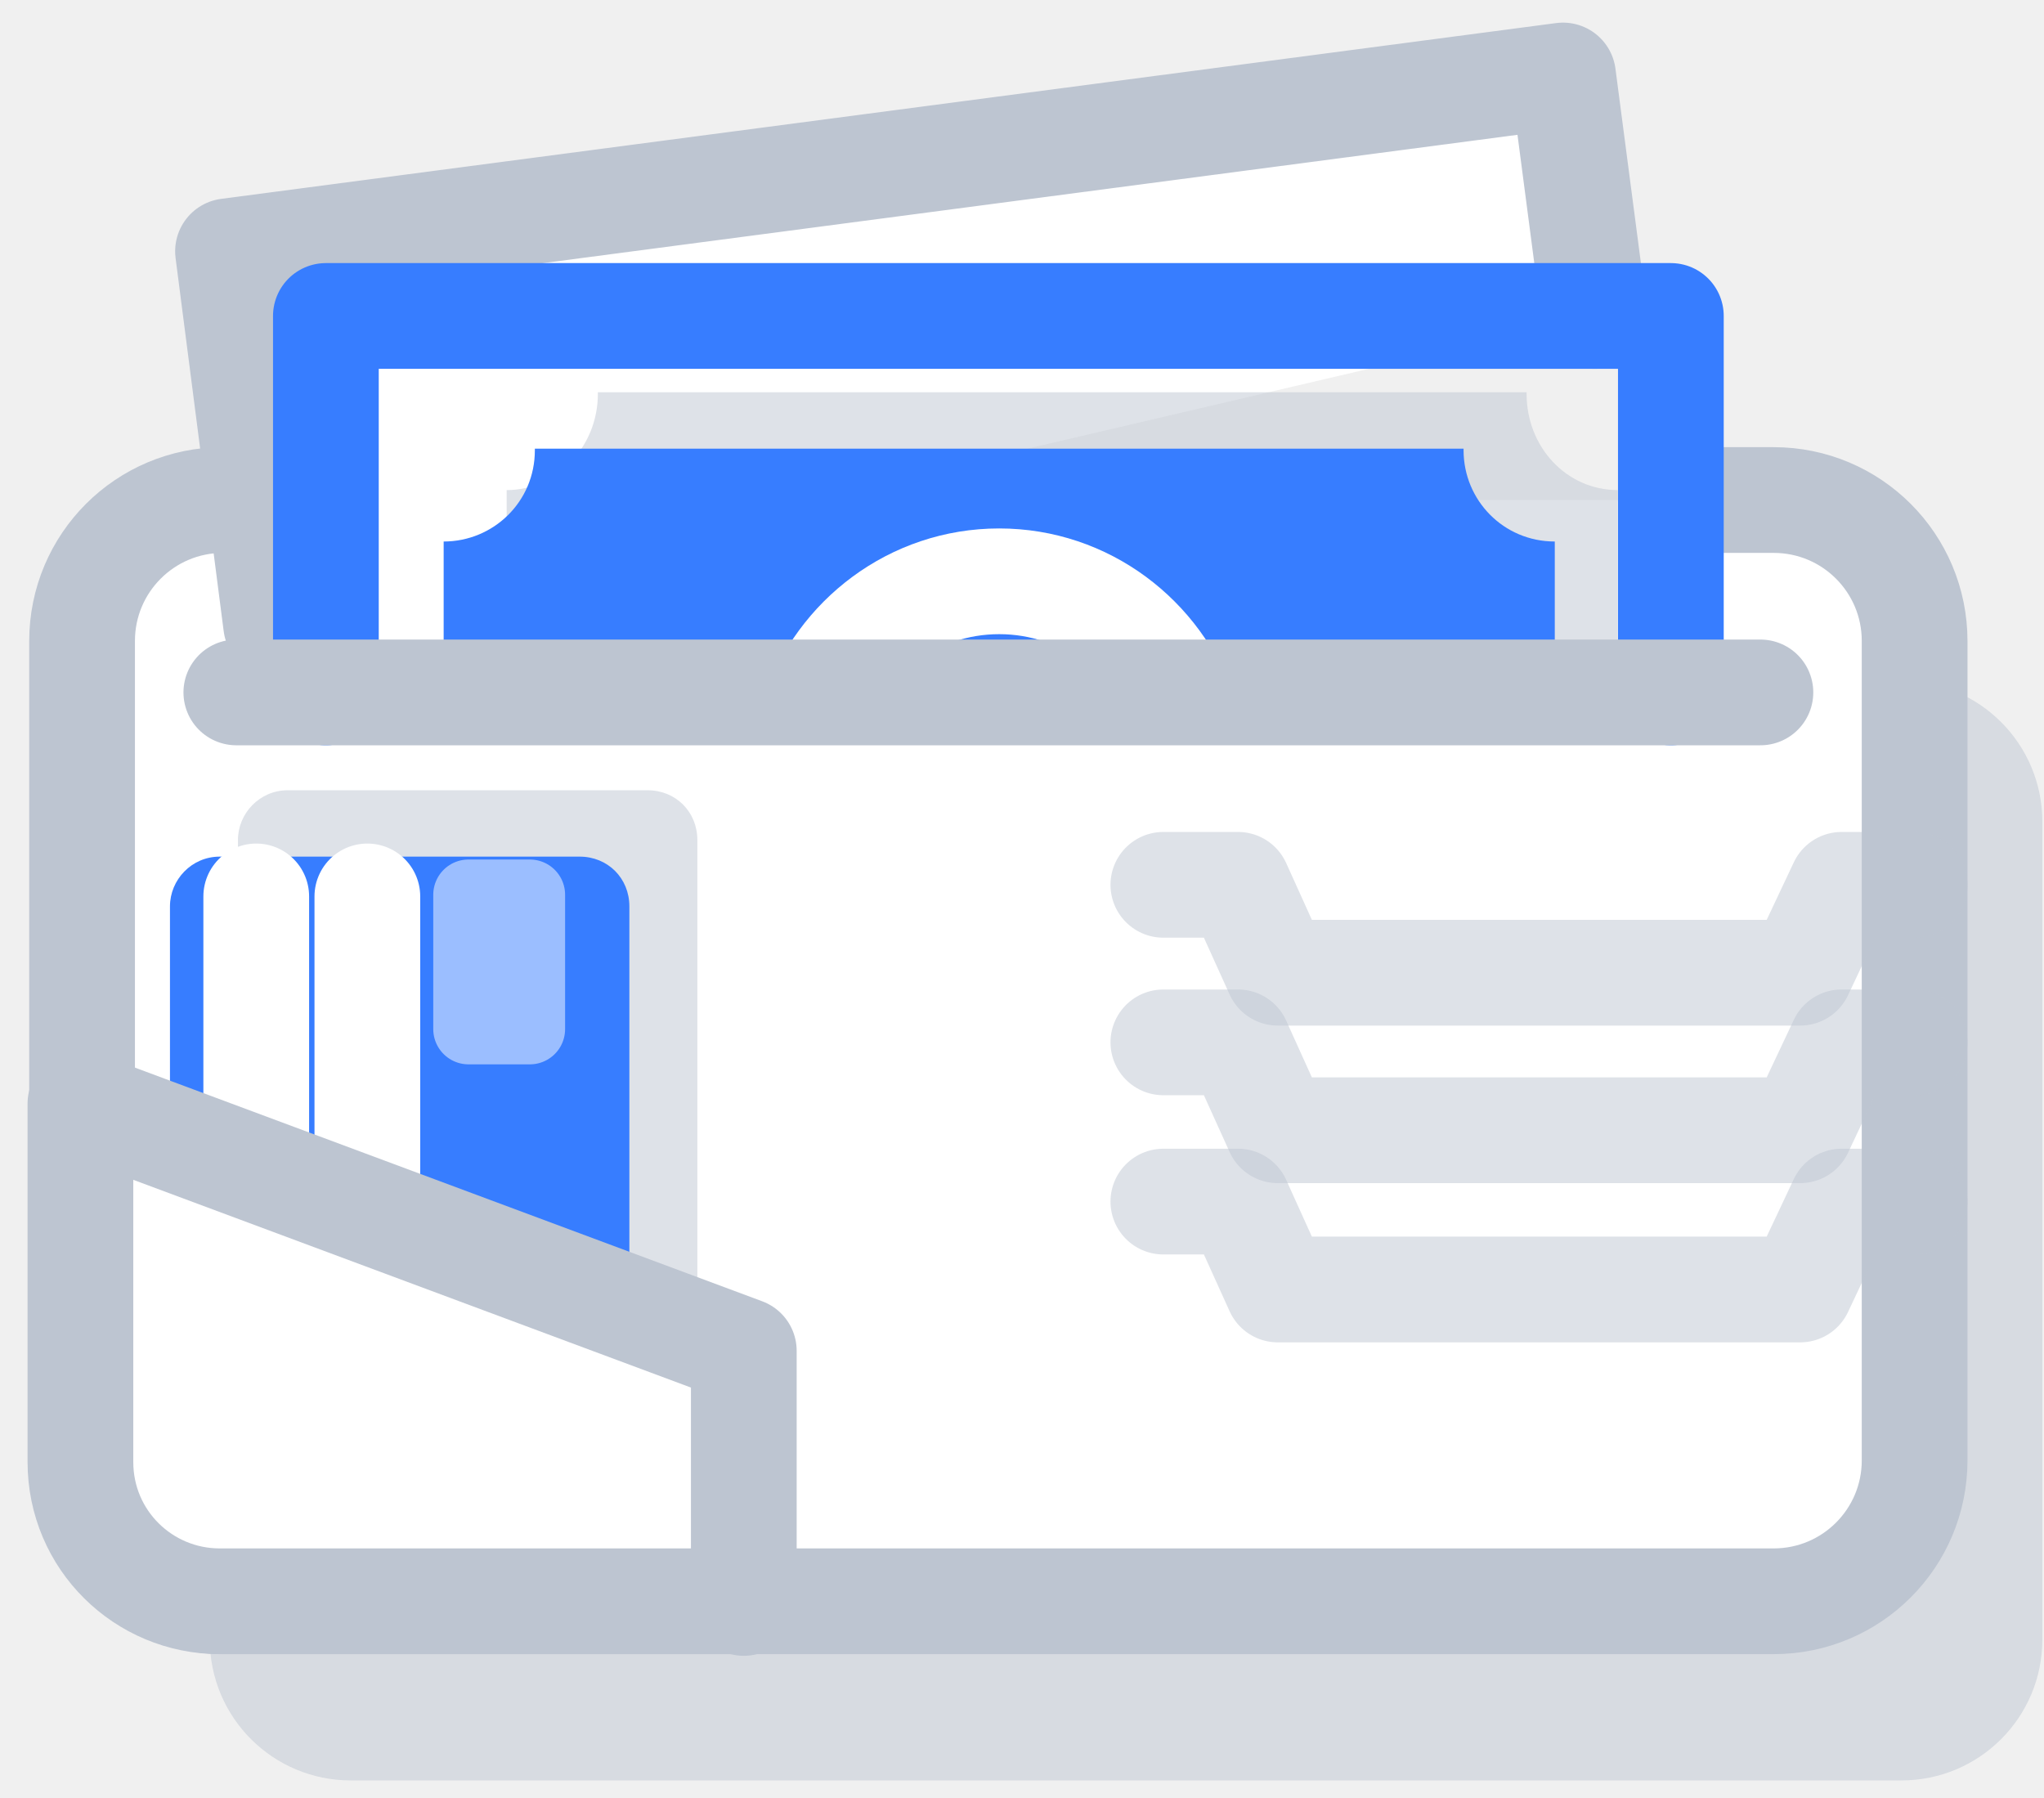
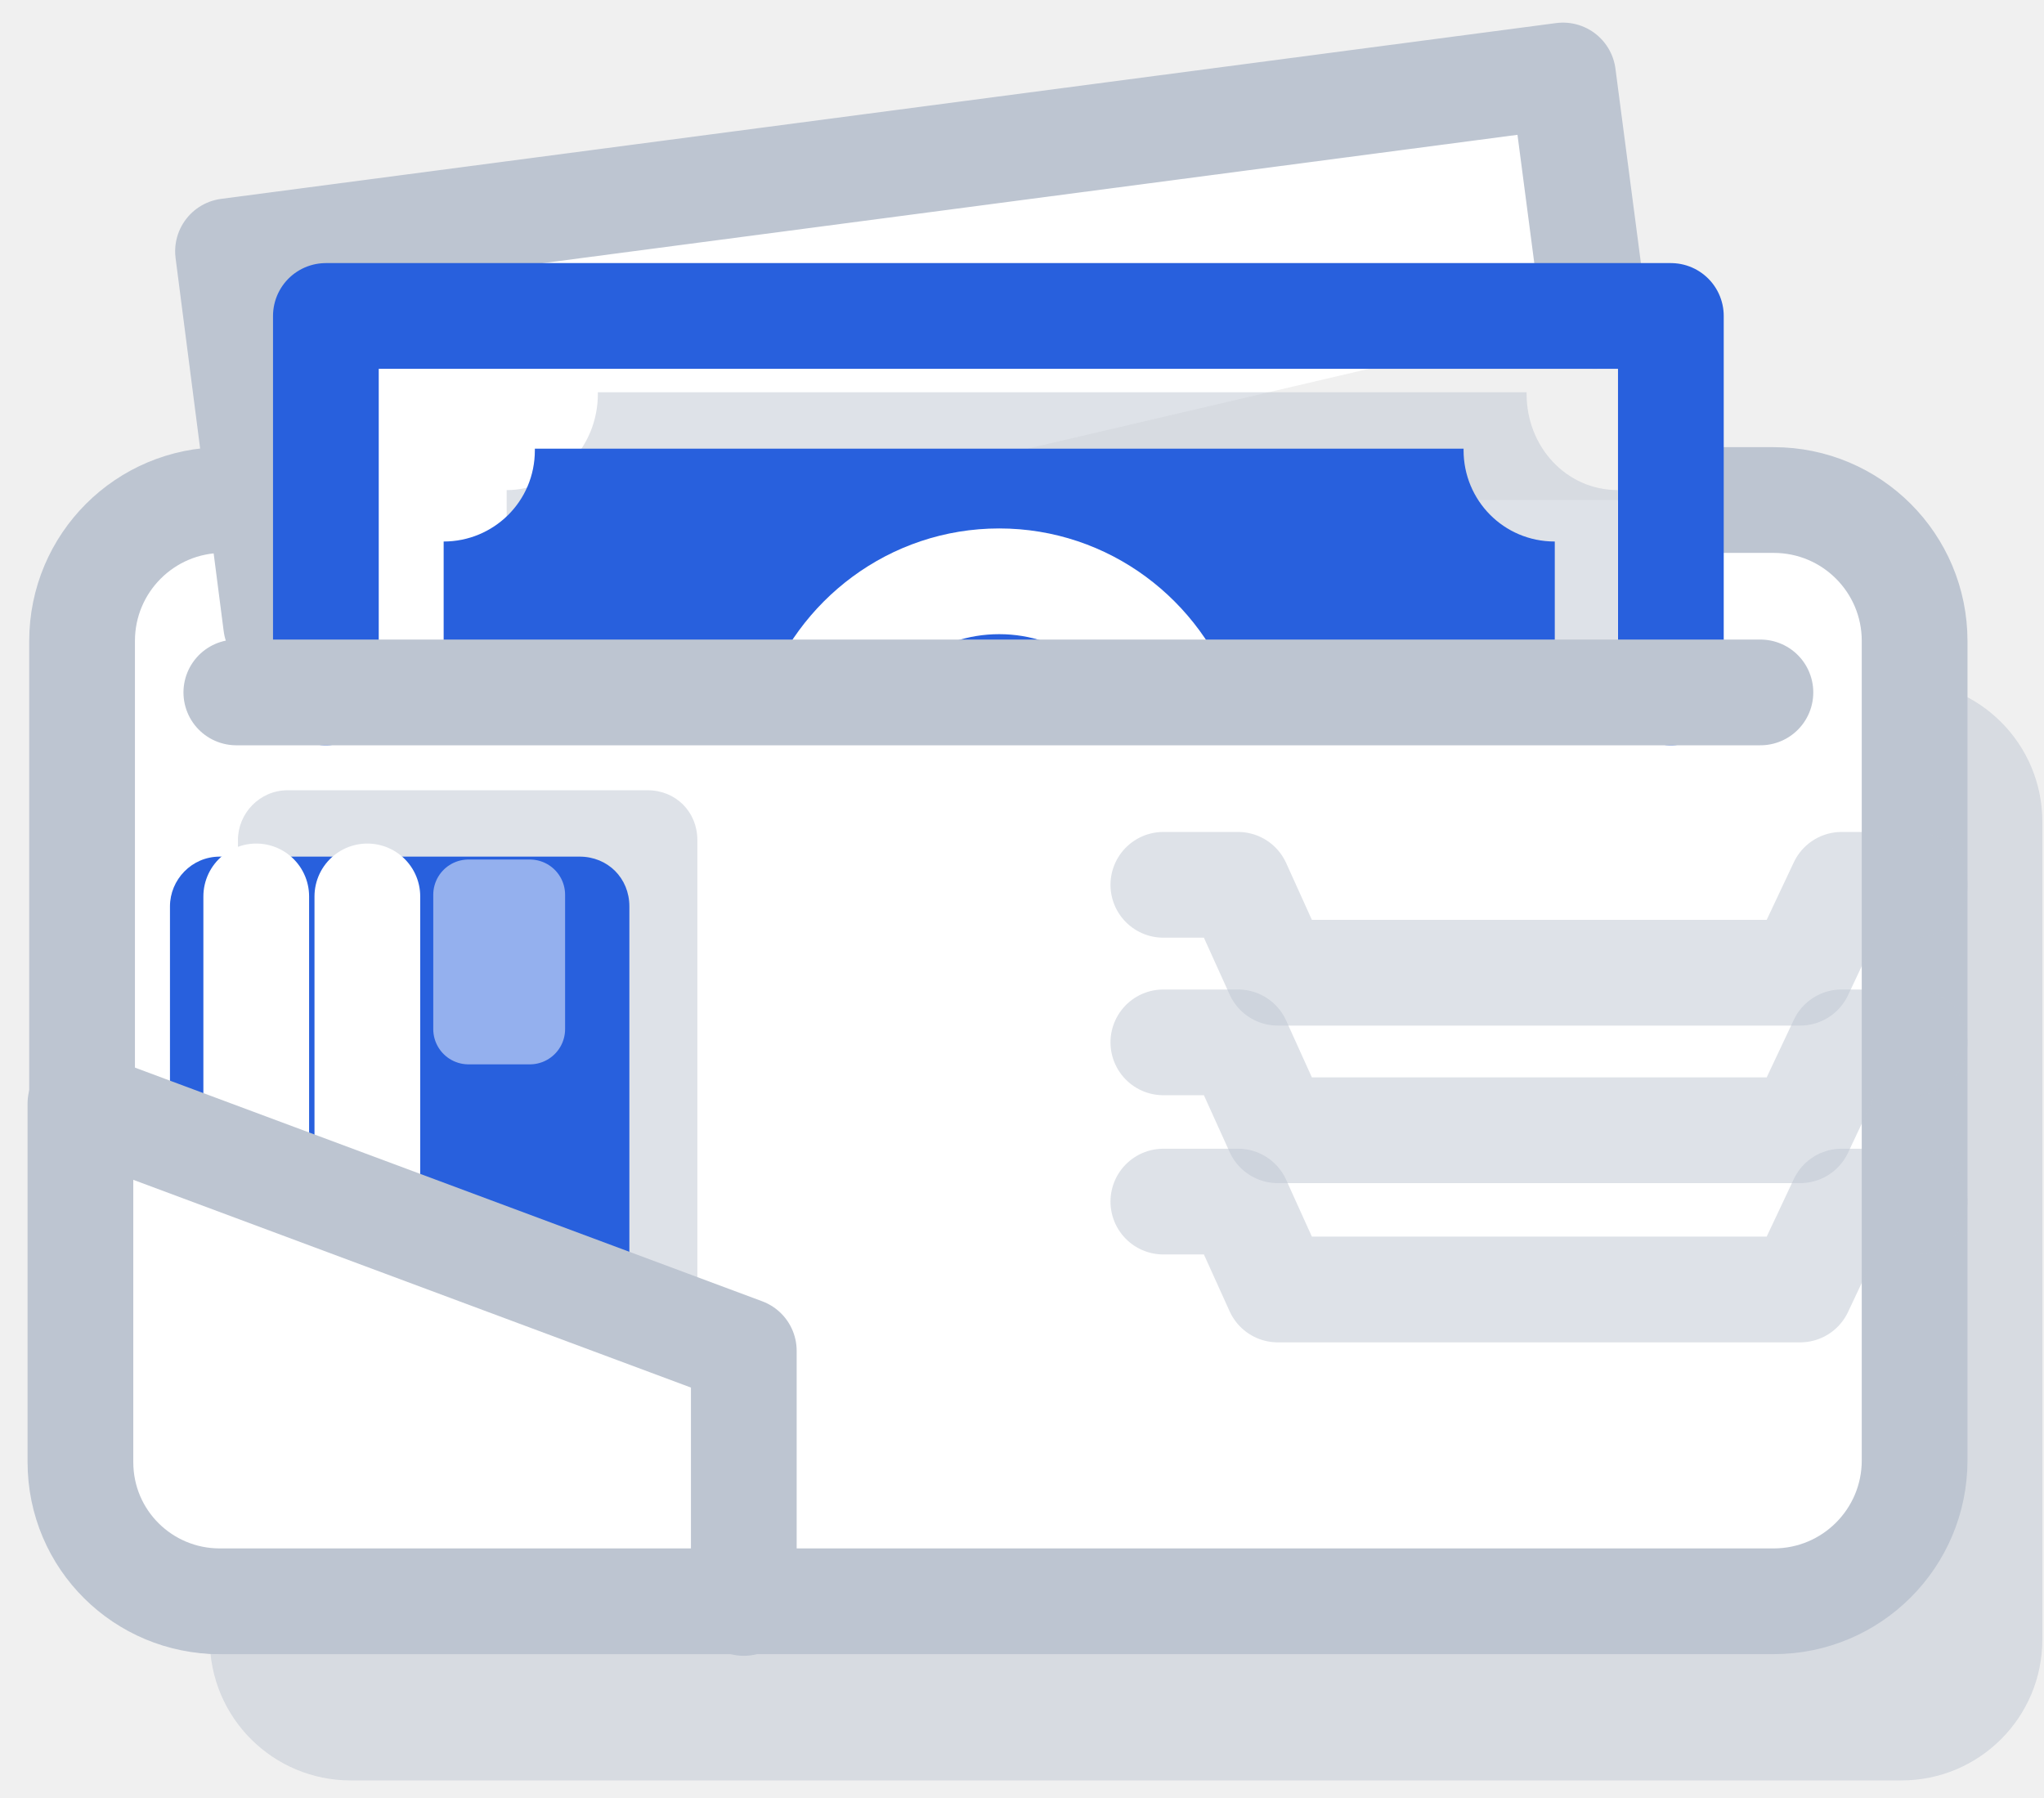
<svg xmlns="http://www.w3.org/2000/svg" height="51" viewBox="0 0 58 51" width="58">
  <g fill="none" fill-rule="evenodd" transform="translate(2 2)">
    <path d="m8.612 17.271h-.659c-2.212 0-4 1.788-4 4v23.247c0 2.212 1.788 4 4 4h44c2.212 0 4-1.788 4-4v-23.2c0-2.212-1.788-4-4-4h-2.918" fill="#bdc5d1" fill-rule="nonzero" opacity=".5" />
    <path d="m4.988 12.188h-.659c-2.212 0-4 1.788-4 4v23.247c0 2.212 1.788 4 4 4h44c2.212 0 4-1.788 4-4v-23.247c0-2.212-1.788-4-4-4h-2.918" style="stroke:#bdc5d1;stroke-width:3;fill:#fff;fill-rule:nonzero;stroke-linecap:round;stroke-linejoin:round" />
    <path d="m17.788 21.835v16.235c0 .753-.612 1.412-1.412 1.412h-10.212c-.753 0-1.412-.612-1.412-1.412v-16.235c0-.753.612-1.412 1.412-1.412h10.212c.8 0 1.412.612 1.412 1.412z" fill="#bdc5d1" fill-rule="nonzero" opacity=".5" />
-     <path d="m15.859 23.718v16.235c0 .753-.612 1.412-1.412 1.412h-10.212c-.753 0-1.412-.612-1.412-1.412v-16.235c0-.753.612-1.412 1.412-1.412h10.212c.8 0 1.412.612 1.412 1.412z" fill="#377dff" fill-rule="nonzero" />
+     <path d="m15.859 23.718v16.235c0 .753-.612 1.412-1.412 1.412h-10.212c-.753 0-1.412-.612-1.412-1.412v-16.235c0-.753.612-1.412 1.412-1.412h10.212c.8 0 1.412.612 1.412 1.412z" fill="#2860DD" fill-rule="nonzero" />
    <g stroke-linecap="round" stroke-linejoin="round">
      <path d="m11.624 38.306v1.976" opacity=".5" stroke="#fff" stroke-width="3" />
      <path d="m12.988 36.235v4.047" opacity=".5" stroke="#fff" stroke-width="3" />
      <path d="m11.294 23.388h1.741v3.812h-1.741z" opacity=".5" stroke="#fff" stroke-width="2" />
      <path d="m5.271 23.435v16.847" stroke="#fff" stroke-width="3" />
      <path d="m8.424 23.435v16.847" stroke="#fff" stroke-width="3" />
      <path d="m5.835 15.718-1.365-10.588 37.882-4.988.894 6.824" fill="#fff" fill-rule="nonzero" stroke="#bdc5d1" stroke-width="3" />
-       <path d="m7.247 17.647v-10.682h38.165v10.682" stroke="#377dff" stroke-width="3" />
+       <path d="m7.247 17.647v-10.682h38.165v10.682" stroke="#2860DD" stroke-width="3" />
    </g>
    <path d="m43.906 17.035v-5.129c-1.459 0-2.588-1.224-2.588-2.729v-.047h-26.353v.047c0 1.506-1.176 2.729-2.588 2.729v5.129" fill="#bdc5d1" fill-rule="nonzero" opacity=".5" />
-     <path d="m42.118 18.306v-4.941c-1.459 0-2.588-1.176-2.588-2.588v-.047h-26.353v.047c0 1.459-1.176 2.588-2.588 2.588v4.941" fill="#377dff" fill-rule="nonzero" />
+     <path d="m42.118 18.306v-4.941c-1.459 0-2.588-1.176-2.588-2.588v-.047h-26.353v.047c0 1.459-1.176 2.588-2.588 2.588v4.941" fill="#2860DD" fill-rule="nonzero" />
    <path d="m31.624 18.306c-.753-2.212-2.824-3.812-5.271-3.812s-4.518 1.6-5.271 3.812" stroke="#fff" stroke-linecap="round" stroke-linejoin="round" stroke-width="3" />
    <path d="m47.953 17.647h-43.247" stroke="#bdc5d1" stroke-linecap="round" stroke-linejoin="round" stroke-width="3" />
    <path d="m52.329 23.106h-2.071l-1.176 2.494h-14.824l-1.129-2.494h-2.118" opacity=".5" stroke="#bdc5d1" stroke-linecap="round" stroke-linejoin="round" stroke-width="3" />
    <path d="m52.329 27.576h-2.071l-1.176 2.494h-14.824l-1.129-2.494h-2.118" opacity=".5" stroke="#bdc5d1" stroke-linecap="round" stroke-linejoin="round" stroke-width="3" />
    <path d="m52.329 32.094h-2.071l-1.176 2.494h-14.824l-1.129-2.494h-2.118" opacity=".5" stroke="#bdc5d1" stroke-linecap="round" stroke-linejoin="round" stroke-width="3" />
    <path d="m19.106 43.482v-7.153l-18.824-7.012v10.165c0 2.212 1.788 3.953 3.953 3.953h14.871z" style="stroke:#bdc5d1;stroke-width:3;fill:#fff;fill-rule:nonzero;stroke-linecap:round;stroke-linejoin:round" />
  </g>
</svg>
